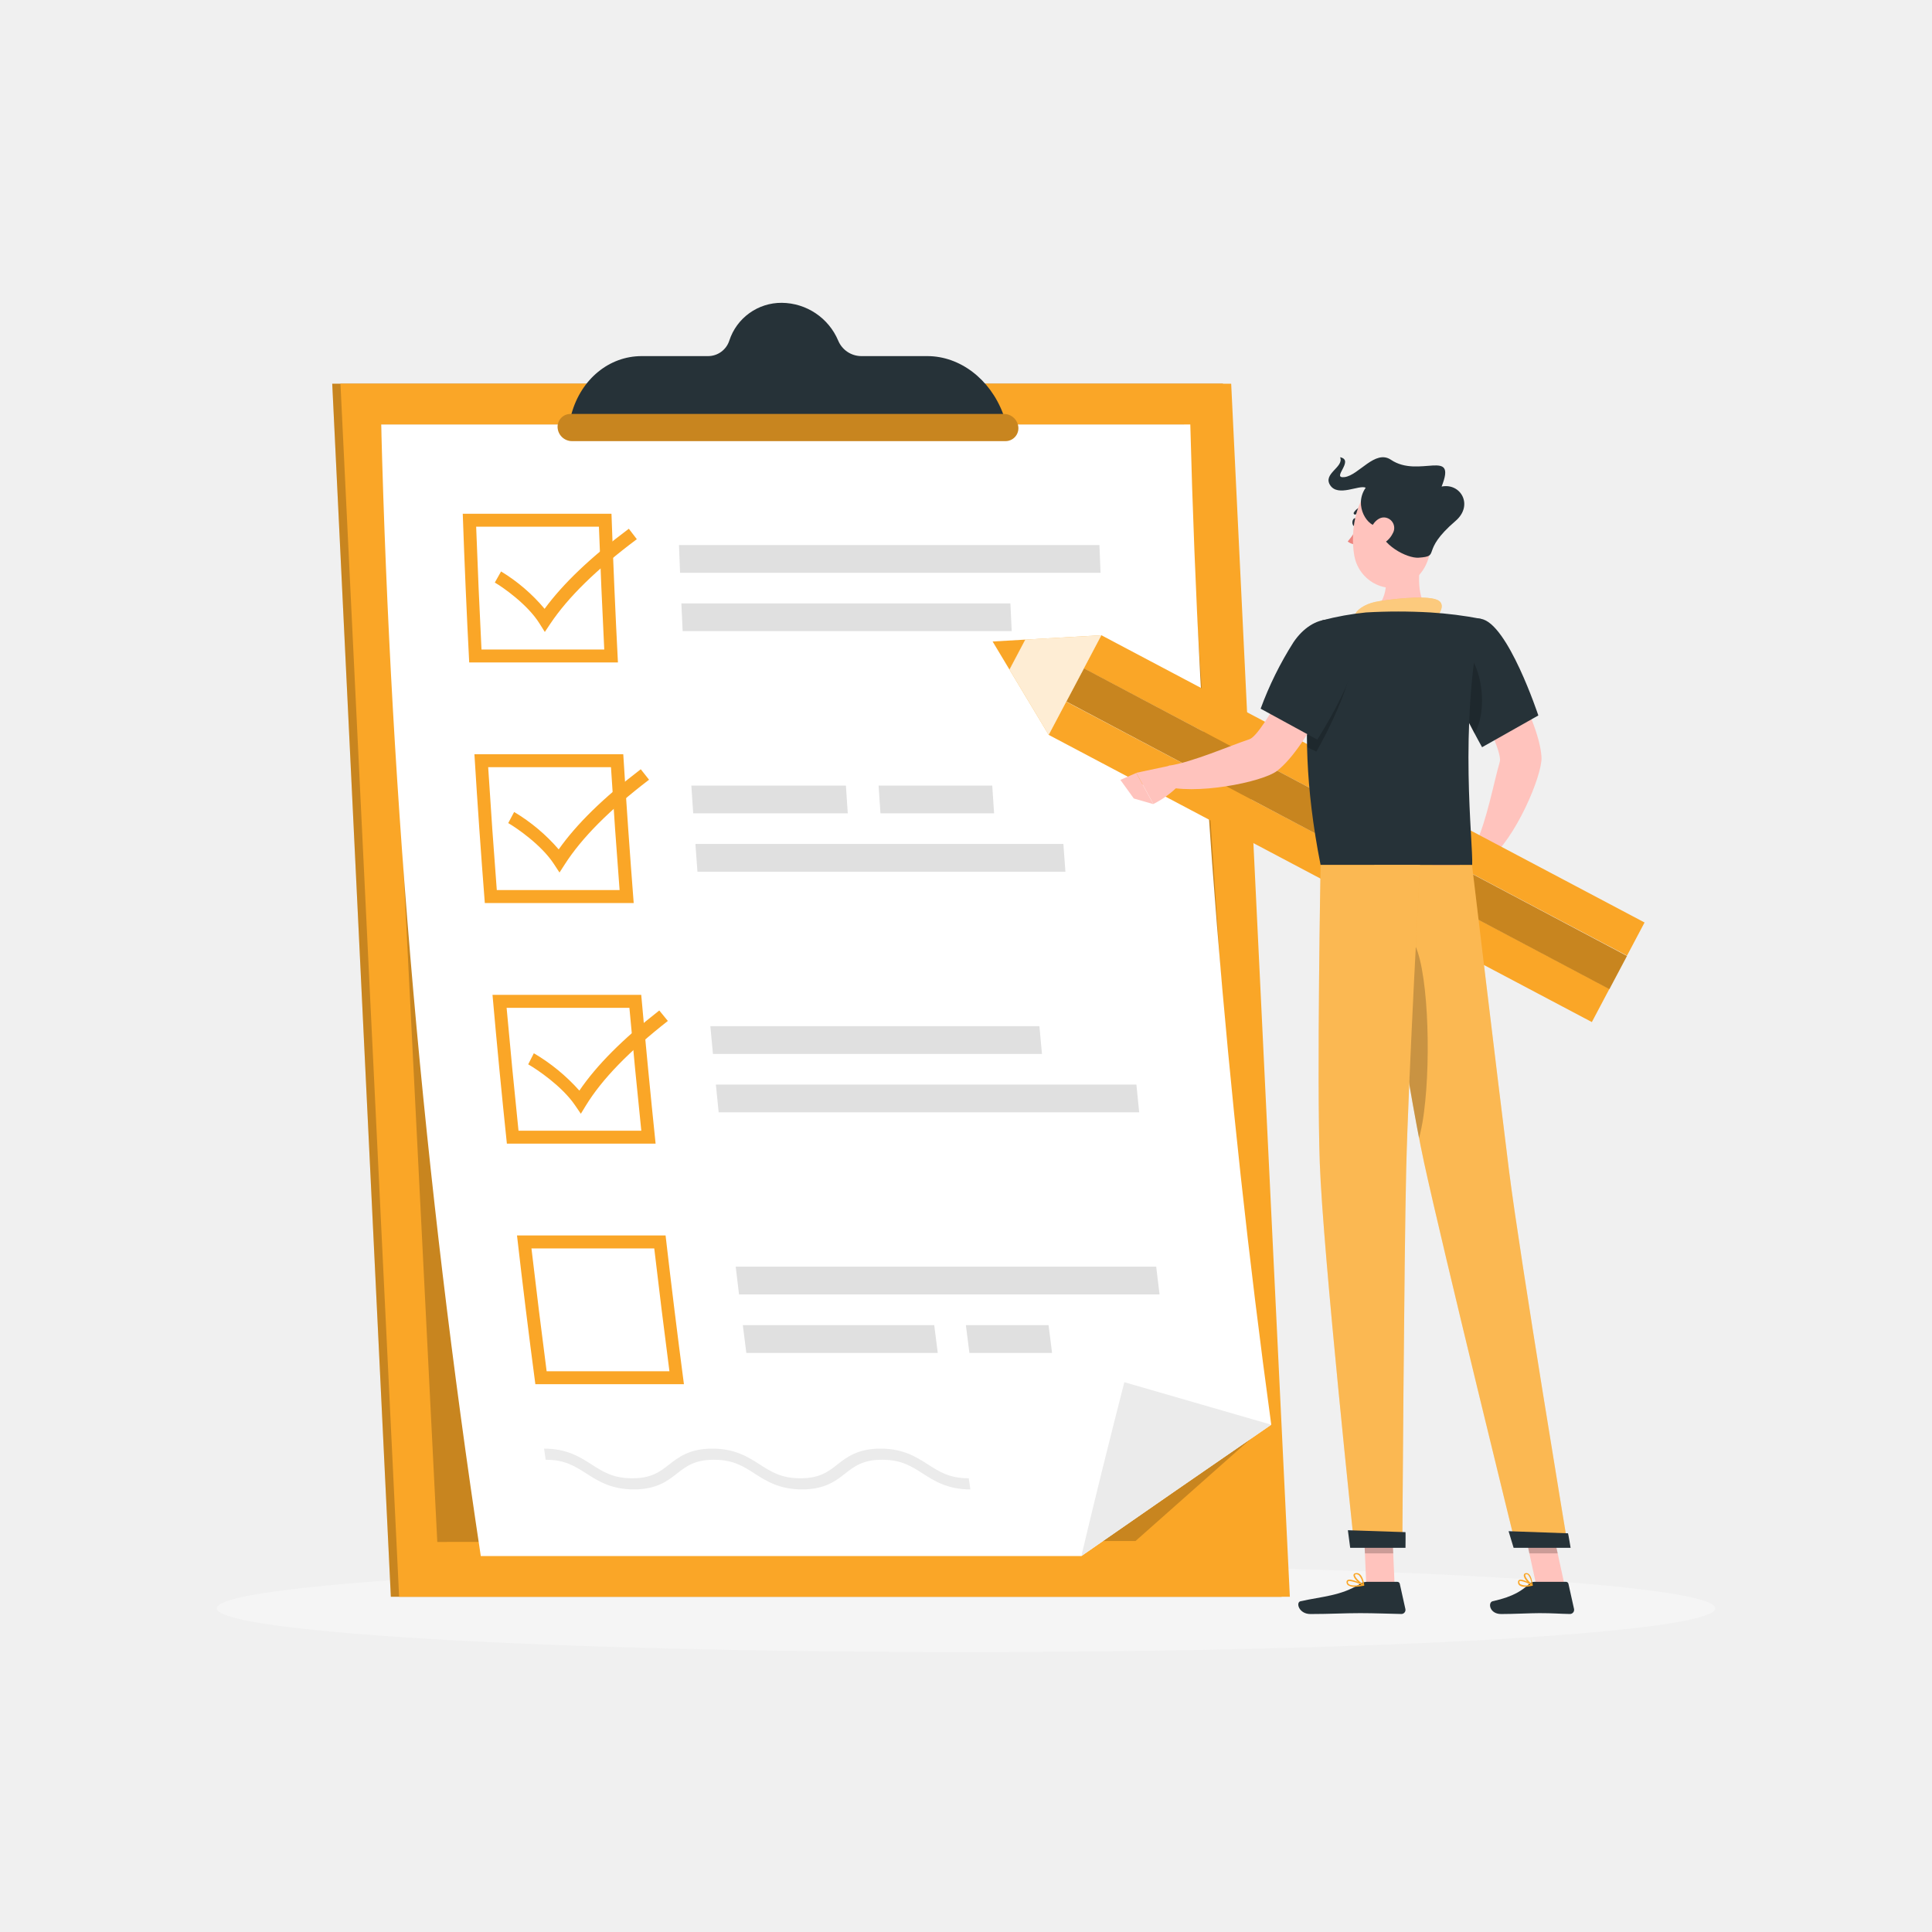
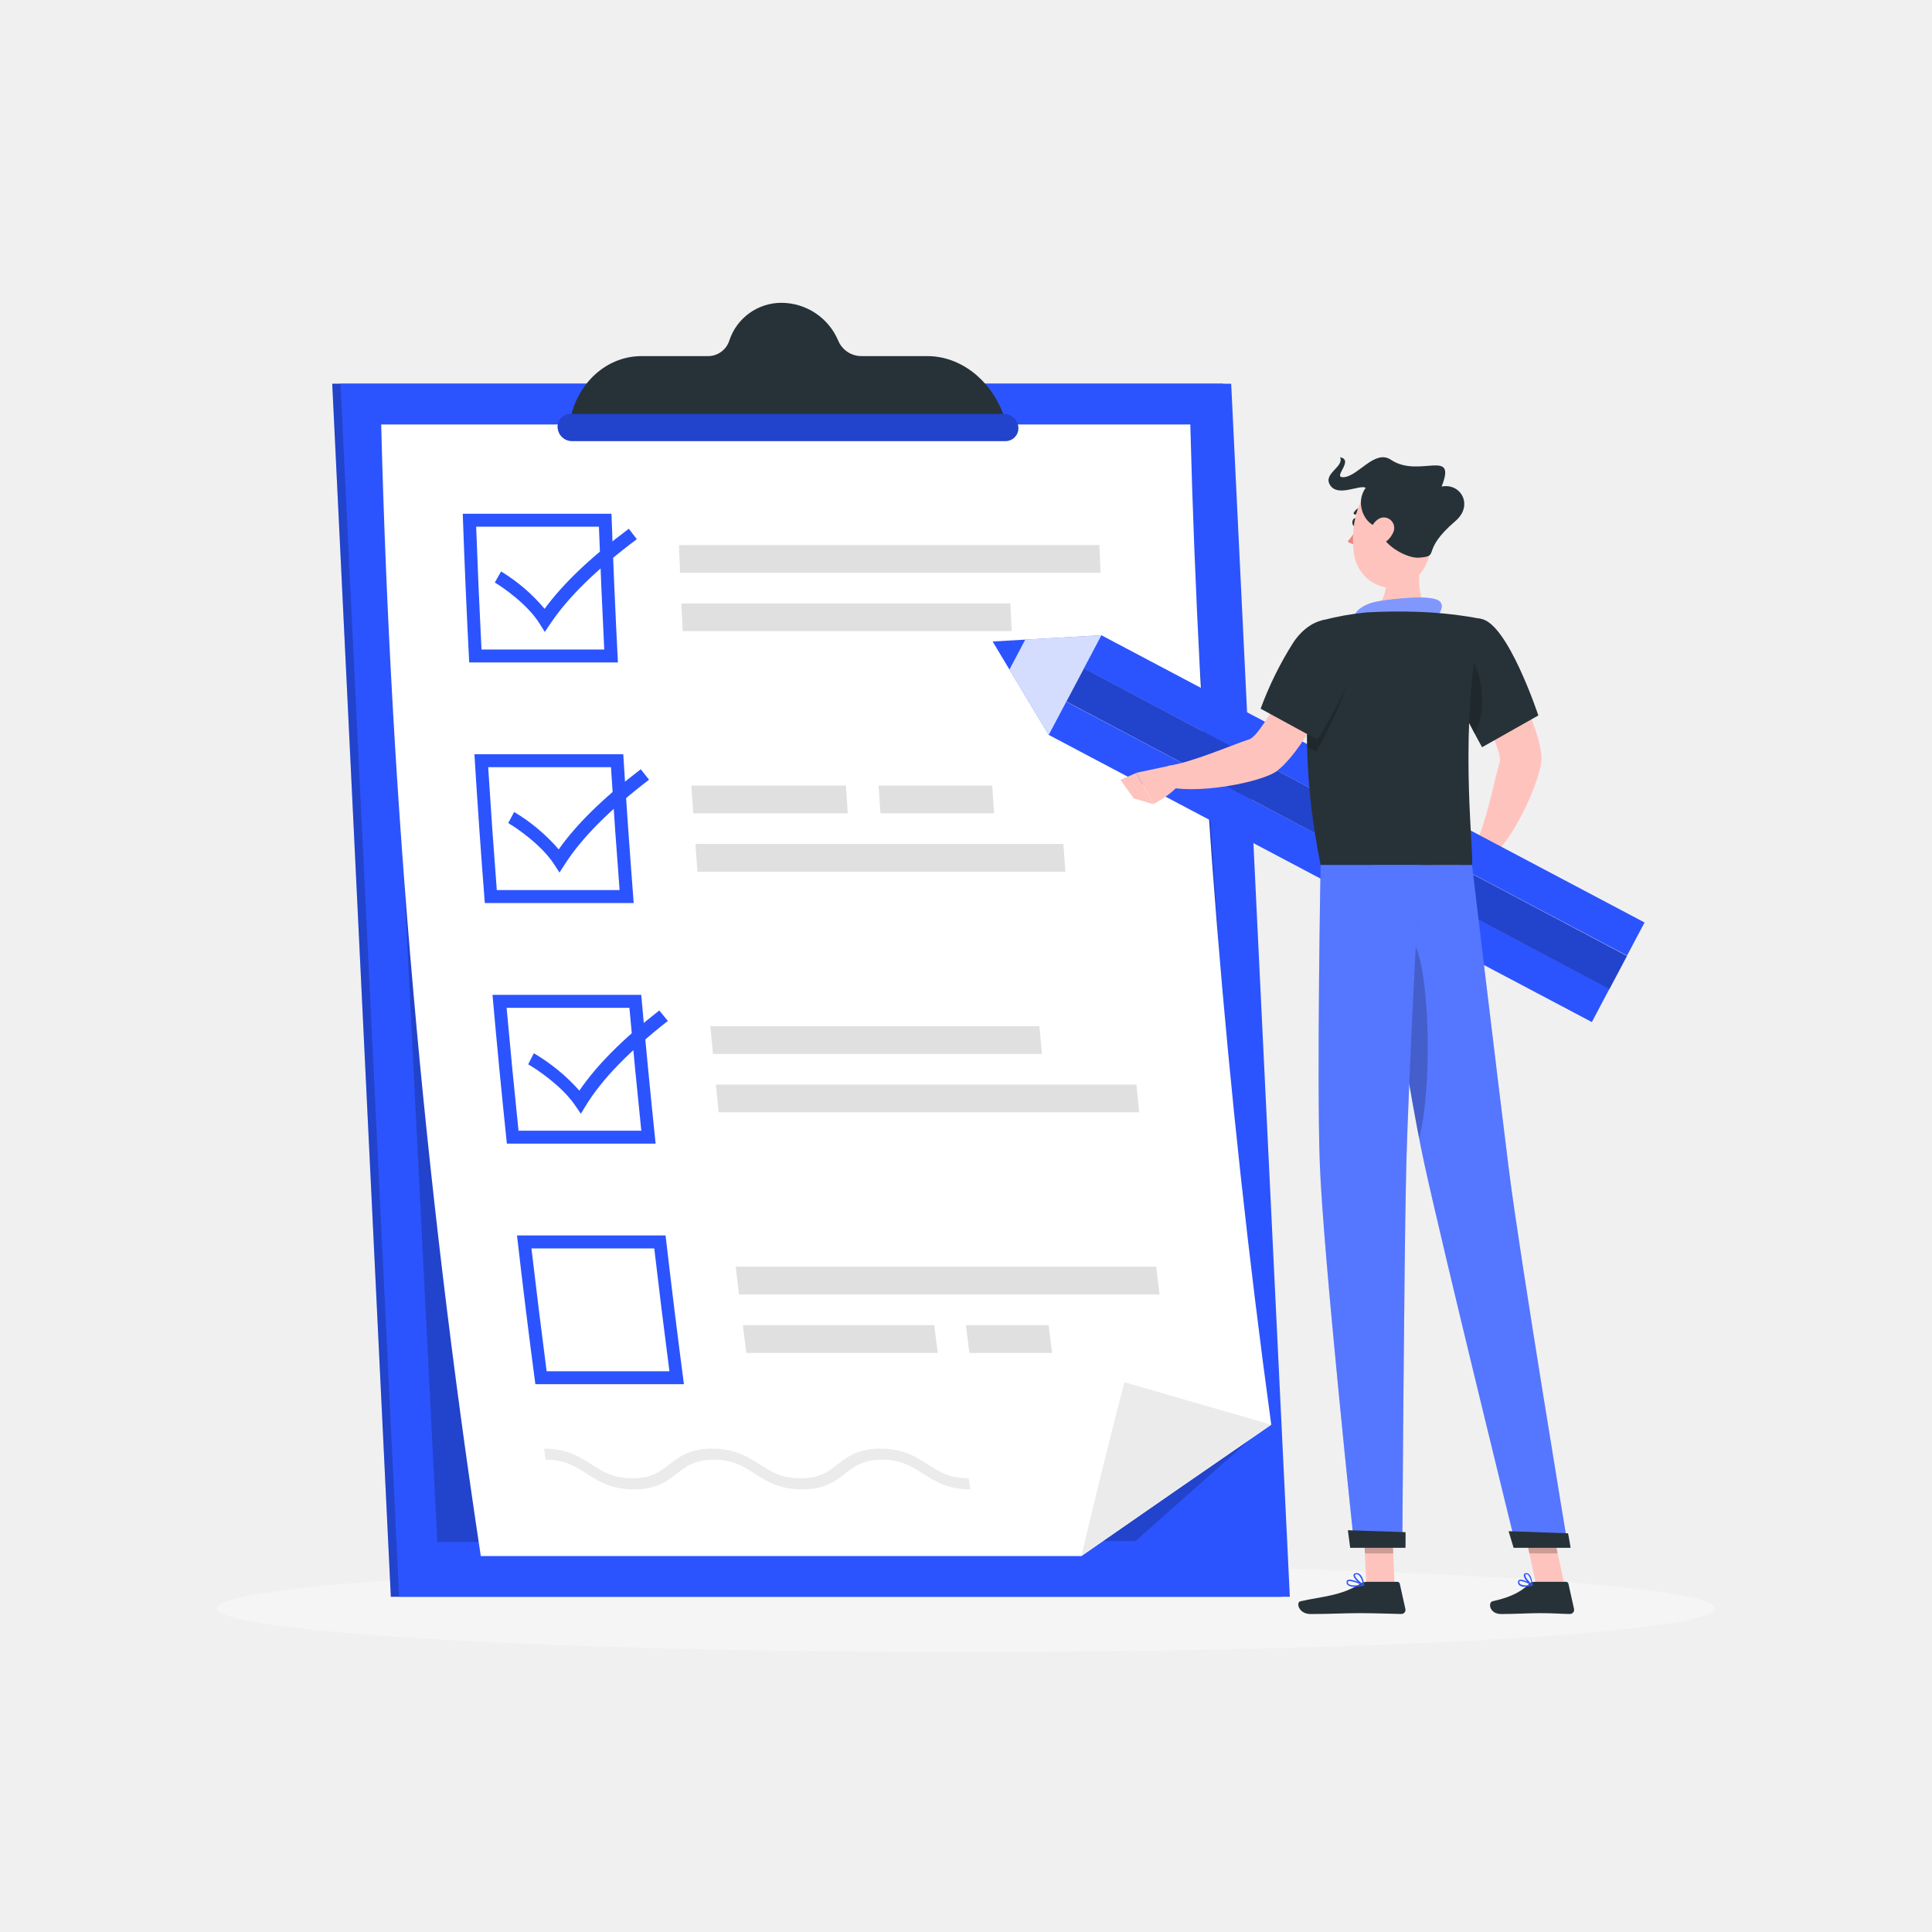
<svg xmlns="http://www.w3.org/2000/svg" viewBox="0 0 500 500">
-   <g id="freepik--Shadow--inject-1">
-     <ellipse id="freepik--path--inject-1" cx="250" cy="416.24" rx="193.89" ry="11.32" style="fill:#f5f5f5" />
+   <g id="freepik--Shadow--inject-115">
+     <ellipse id="freepik--path--inject-115" cx="250" cy="416.24" rx="193.89" ry="11.32" style="fill:#f5f5f5" />
  </g>
-   <g id="freepik--Checklist--inject-1">
-     <polygon points="316.5 99.3 85.98 99.3 101.15 413.24 331.67 413.24 316.5 99.3" style="fill:#FAA627" />
+   <g id="freepik--Checklist--inject-115">
+     <polygon points="316.5 99.3 85.98 99.3 101.15 413.24 331.67 413.24 316.5 99.3" style="fill:#2B54FE" />
    <polygon points="316.5 99.3 85.98 99.3 101.15 413.24 331.67 413.24 316.5 99.3" style="opacity:0.2" />
-     <polygon points="318.63 99.3 88.11 99.3 103.29 413.24 333.81 413.24 318.63 99.3" style="fill:#FAA627" />
+     <polygon points="318.63 99.3 88.11 99.3 103.29 413.24 333.81 413.24 318.63 99.3" style="fill:#2B54FE" />
    <polygon points="306.46 109.86 98.65 109.86 113.17 399.05 293.87 398.81 323.9 372.19 306.46 109.86" style="opacity:0.2" />
    <path d="M308.05,109.85A2354.69,2354.69,0,0,0,329,368.71q-24.7,17-49.15,34H124.43A2360.67,2360.67,0,0,1,98.65,109.85Z" style="fill:#fff" />
    <path d="M329,368.71q-24.7,17-49.15,34,5.34-22.5,11.13-45Z" style="fill:#ebebeb" />
-     <path d="M155,136.31q.59,15.88,1.38,31.78H124.61q-.8-15.9-1.38-31.78H155m3.24-3.35H119.76q.67,19.23,1.67,38.48h38.49q-1-19.24-1.67-38.48Z" style="fill:#FAA627" />
+     <path d="M155,136.31q.59,15.88,1.38,31.78H124.61q-.8-15.9-1.38-31.78H155m3.24-3.35H119.76q.67,19.23,1.67,38.48h38.49q-1-19.24-1.67-38.48Z" style="fill:#2B54FE" />
    <path d="M284.82,148.24H176c-.1-2.39-.19-4.79-.28-7.18H284.53C284.62,143.45,284.72,145.85,284.82,148.24Z" style="fill:#e0e0e0" />
    <path d="M261.83,163.34H176.67c-.11-2.4-.23-4.79-.33-7.18h85.15Q261.66,159.75,261.83,163.34Z" style="fill:#e0e0e0" />
-     <path d="M158.12,198.55q1,15.9,2.23,31.8H128.57q-1.23-15.9-2.23-31.8h31.78m3.14-3.35H122.78q1.18,19.25,2.69,38.5H164q-1.5-19.24-2.7-38.5Z" style="fill:#FAA627" />
+     <path d="M158.12,198.55q1,15.9,2.23,31.8H128.57q-1.23-15.9-2.23-31.8h31.78m3.14-3.35H122.78q1.18,19.25,2.69,38.5H164q-1.5-19.24-2.7-38.5Z" style="fill:#2B54FE" />
    <path d="M219.4,210.49h-40c-.16-2.4-.33-4.79-.48-7.19h40C219.07,205.7,219.23,208.09,219.4,210.49Z" style="fill:#e0e0e0" />
    <path d="M257.27,210.49H227.86c-.16-2.4-.33-4.79-.48-7.19h29.41C256.94,205.7,257.1,208.09,257.27,210.49Z" style="fill:#e0e0e0" />
    <path d="M275.73,225.6H180.5c-.18-2.4-.35-4.79-.53-7.19H275.2C275.38,220.81,275.55,223.2,275.73,225.6Z" style="fill:#e0e0e0" />
-     <path d="M162.89,260.82q1.43,15.9,3.08,31.8H134.19q-1.65-15.9-3.08-31.8h31.78m3.06-3.35H127.46q1.7,19.26,3.72,38.51h38.49q-2-19.26-3.72-38.51Z" style="fill:#FAA627" />
+     <path d="M162.89,260.82q1.43,15.9,3.08,31.8H134.19q-1.65-15.9-3.08-31.8h31.78m3.06-3.35H127.46q1.7,19.26,3.72,38.51h38.49q-2-19.26-3.72-38.51Z" style="fill:#2B54FE" />
    <path d="M294.1,280.69H185.27l.72,7.18H294.82Z" style="fill:#e0e0e0" />
    <path d="M269,265.58H183.84c.22,2.39.44,4.79.67,7.18h85.15C269.44,270.37,269.21,268,269,265.58Z" style="fill:#e0e0e0" />
-     <path d="M169.32,323.09q1.86,15.9,3.93,31.79H141.47q-2.07-15.88-3.93-31.79h31.78m3-3.35H133.8Q136,339,138.55,358.23H177q-2.53-19.23-4.75-38.49Z" style="fill:#FAA627" />
+     <path d="M169.32,323.09q1.86,15.9,3.93,31.79H141.47q-2.07-15.88-3.93-31.79h31.78m3-3.35H133.8Q136,339,138.55,358.23H177q-2.53-19.23-4.75-38.49Z" style="fill:#2B54FE" />
    <path d="M300.09,335H191.26c-.29-2.4-.58-4.79-.86-7.19H299.22C299.51,330.24,299.79,332.63,300.09,335Z" style="fill:#e0e0e0" />
    <path d="M242.69,350.13H193.15c-.31-2.39-.61-4.79-.91-7.18h49.54C242.08,345.34,242.38,347.74,242.69,350.13Z" style="fill:#e0e0e0" />
    <path d="M272.27,350.13H250.88c-.31-2.39-.61-4.79-.91-7.18h21.39C271.66,345.34,272,347.74,272.27,350.13Z" style="fill:#e0e0e0" />
-     <path d="M141,163.55l-1.41-2.24c-3.08-4.9-9.36-9.27-11.53-10.55l1.62-2.87a45.5,45.5,0,0,1,11.26,9.67c4.84-6.59,12-13.4,21.8-20.72l2.07,2.7c-10.46,7.83-17.78,15-22.4,21.9Z" style="fill:#FAA627" />
-     <path d="M144.8,225.81l-1.47-2.24c-3.2-4.9-9.6-9.28-11.8-10.56l1.53-2.87a47,47,0,0,1,11.53,9.68c4.66-6.6,11.63-13.41,21.24-20.74.71.9,1.43,1.8,2.14,2.71-10.25,7.84-17.38,15-21.81,21.91C145.7,224.4,145.25,225.11,144.8,225.81Z" style="fill:#FAA627" />
-     <path d="M150.32,288.24,148.79,286c-3.34-4.9-9.86-9.28-12.09-10.55.48-1,1-1.92,1.46-2.87a49.09,49.09,0,0,1,11.78,9.67c4.49-6.6,11.28-13.4,20.68-20.74l2.22,2.71c-10,7.84-17,15-21.23,21.91Z" style="fill:#FAA627" />
+     <path d="M141,163.55l-1.41-2.24c-3.08-4.9-9.36-9.27-11.53-10.55l1.62-2.87a45.5,45.5,0,0,1,11.26,9.67c4.84-6.59,12-13.4,21.8-20.72l2.07,2.7c-10.46,7.83-17.78,15-22.4,21.9Z" style="fill:#2B54FE" />
+     <path d="M144.8,225.81l-1.47-2.24c-3.2-4.9-9.6-9.28-11.8-10.56l1.53-2.87a47,47,0,0,1,11.53,9.68c4.66-6.6,11.63-13.41,21.24-20.74.71.9,1.43,1.8,2.14,2.71-10.25,7.84-17.38,15-21.81,21.91C145.7,224.4,145.25,225.11,144.8,225.81Z" style="fill:#2B54FE" />
+     <path d="M150.32,288.24,148.79,286c-3.34-4.9-9.86-9.28-12.09-10.55.48-1,1-1.92,1.46-2.87a49.09,49.09,0,0,1,11.78,9.67c4.49-6.6,11.28-13.4,20.68-20.74l2.22,2.71c-10,7.84-17,15-21.23,21.91Z" style="fill:#2B54FE" />
    <path d="M251.13,385.46c-5.9,0-9.3-2.18-12.3-4.1s-5.58-3.58-10.56-3.58-7.2,1.74-9.55,3.58-5.23,4.1-11.13,4.1-9.3-2.18-12.29-4.1-5.57-3.58-10.56-3.58-7.2,1.74-9.55,3.58-5.23,4.1-11.12,4.1-9.3-2.18-12.3-4.1-5.57-3.58-10.56-3.58c-.13-1-.27-1.92-.4-2.88,5.9,0,9.29,2.18,12.29,4.1s5.57,3.58,10.55,3.58,7.2-1.74,9.55-3.58,5.24-4.1,11.14-4.1,9.28,2.18,12.28,4.1,5.58,3.58,10.56,3.58,7.2-1.74,9.55-3.58,5.24-4.1,11.14-4.1,9.29,2.18,12.29,4.1,5.57,3.58,10.56,3.58C250.85,383.54,251,384.5,251.13,385.46Z" style="fill:#ebebeb" />
    <path d="M259.59,107.07c-3.38-9-11.19-14.91-19.59-14.91H222.88a6.51,6.51,0,0,1-5.95-4,16,16,0,0,0-14.57-9.79,14.17,14.17,0,0,0-13.62,9.79,5.78,5.78,0,0,1-5.57,4H166.06c-8.41,0-15.65,5.94-18.15,14.91l-1,3.57h114Z" style="fill:#263238" />
-     <path d="M260.2,114.16H148a3.74,3.74,0,0,1-3.69-3.52h0a3.33,3.33,0,0,1,3.35-3.51H259.86a3.74,3.74,0,0,1,3.69,3.51h0A3.33,3.33,0,0,1,260.2,114.16Z" style="fill:#FAA627" />
+     <path d="M260.2,114.16H148a3.74,3.74,0,0,1-3.69-3.52h0a3.33,3.33,0,0,1,3.35-3.51H259.86a3.74,3.74,0,0,1,3.69,3.51h0A3.33,3.33,0,0,1,260.2,114.16Z" style="fill:#2B54FE" />
    <path d="M260.2,114.16H148a3.74,3.74,0,0,1-3.69-3.52h0a3.33,3.33,0,0,1,3.35-3.51H259.86a3.74,3.74,0,0,1,3.69,3.51h0A3.33,3.33,0,0,1,260.2,114.16Z" style="opacity:0.2" />
  </g>
-   <g id="freepik--Character--inject-1">
+   <g id="freepik--Character--inject-115">
    <polygon points="360.92 410.23 353.59 410.23 352.86 393.26 360.19 393.26 360.92 410.23" style="fill:#ffc3bd" />
    <polygon points="404.91 410.23 397.58 410.23 393.9 393.26 401.22 393.26 404.91 410.23" style="fill:#ffc3bd" />
    <path d="M397.06,409.38h8.23a.63.63,0,0,1,.62.5l1.45,6.52a1.08,1.08,0,0,1-1.07,1.3c-2.87-.05-4.27-.22-7.89-.22-2.23,0-6.82.23-9.89.23s-3.48-3-2.22-3.31c5.65-1.24,7.77-2.94,9.58-4.57A1.8,1.8,0,0,1,397.06,409.38Z" style="fill:#263238" />
    <path d="M353.64,409.38h8a.63.63,0,0,1,.62.5l1.45,6.52a1.06,1.06,0,0,1-1,1.3c-2.89-.05-7.06-.22-10.69-.22-4.24,0-7.9.23-12.88.23-3,0-3.84-3-2.58-3.31,5.73-1.26,10.41-1.39,15.36-4.45A3.44,3.44,0,0,1,353.64,409.38Z" style="fill:#263238" />
    <path d="M368,142.92c-1,5.36-1.58,12,2.17,15.58,0,0-2.15,5.44-12.11,5.44-9.1,0-4.54-5.44-4.54-5.44,6-1.43,5.66-8.82,4.62-13Z" style="fill:#ffc3bd" />
-     <path d="M350.66,159.25c.2-1.33,2.54-2.88,5.2-3.46s12.88-1.87,16-.58-.54,5.11-.54,5.11Z" style="fill:#FAA627" />
+     <path d="M350.66,159.25c.2-1.33,2.54-2.88,5.2-3.46s12.88-1.87,16-.58-.54,5.11-.54,5.11Z" style="fill:#2B54FE" />
    <path d="M350.66,159.25c.2-1.33,2.54-2.88,5.2-3.46s12.88-1.87,16-.58-.54,5.11-.54,5.11Z" style="fill:#fff;opacity:0.4" />
    <polygon points="352.86 393.27 353.24 402.01 360.57 402.01 360.19 393.27 352.86 393.27" style="opacity:0.2" />
    <polygon points="401.23 393.27 393.9 393.27 395.8 402.01 403.13 402.01 401.23 393.27" style="opacity:0.2" />
    <path d="M385.35,165.1,376.52,171s12.68,22.55,11.62,26.16c-1.45,4.92-3.47,15.67-6.22,21.13.36,1.18,2.19,3.87,3.21,4.33,7-5.32,14.07-22,13.81-26.67C398.33,185.36,385.35,165.1,385.35,165.1Z" style="fill:#ffc3bd" />
    <path d="M381.92,218.31l-7-.54,3.67,7.71s6.11.27,7.13-4.4Z" style="fill:#b55b52" />
-     <polygon points="416.52 255.91 415.93 257.02 411.97 264.51 271.39 190.18 275.93 181.58 416.52 255.91" style="fill:#FAA627" />
-     <polygon points="425.61 238.74 422.71 244.22 421.07 247.32 280.48 172.99 285.02 164.39 425.61 238.74" style="fill:#FAA627" />
-     <rect x="343.64" y="134.94" width="9.72" height="159.03" transform="translate(-4.12 422.06) rotate(-62.09)" style="fill:#FAA627" />
+     <polygon points="416.52 255.91 415.93 257.02 411.97 264.51 271.39 190.18 275.93 181.58 416.52 255.91" style="fill:#2B54FE" />
+     <polygon points="425.61 238.74 422.71 244.22 421.07 247.32 280.48 172.99 285.02 164.39 425.61 238.74" style="fill:#2B54FE" />
+     <rect x="343.64" y="134.94" width="9.72" height="159.03" transform="translate(-4.12 422.06) rotate(-62.09)" style="fill:#2B54FE" />
    <rect x="343.64" y="134.94" width="9.72" height="159.03" transform="translate(-4.12 422.06) rotate(-62.09)" style="opacity:0.2" />
-     <polygon points="265.33 165.53 261.24 173.27 271.39 190.18 285.02 164.4 265.33 165.53" style="fill:#FAA627" />
+     <polygon points="265.33 165.53 261.24 173.27 271.39 190.18 285.02 164.4 265.33 165.53" style="fill:#2B54FE" />
    <polygon points="265.33 165.53 261.24 173.27 271.39 190.18 285.02 164.4 265.33 165.53" style="fill:#fff;opacity:0.8" />
-     <polygon points="256.89 166.02 261.24 173.27 265.33 165.53 256.89 166.02" style="fill:#FAA627" />
+     <polygon points="256.89 166.02 261.24 173.27 265.33 165.53 256.89 166.02" style="fill:#2B54FE" />
    <polygon points="369.29 221.28 372.95 228.1 378.62 225.48 374.95 217.77 369.29 221.28" style="fill:#b55b52" />
    <path d="M383.25,160.16c6.93,1,14.87,25,14.87,25l-14.56,8.22S377.15,182,374,173.5C370.68,164.61,375.82,159.08,383.25,160.16Z" style="fill:#263238" />
    <path d="M379.22,168.39c-3.15-2.88-1.22,9.45.28,17.34.77,1.54,1.5,2.94,2.12,4.11C385.13,183.64,383.56,172.36,379.22,168.39Z" style="opacity:0.2" />
    <path d="M342.21,160.54s-8.65,22.12-.44,63.32H381c.27-6-3.51-35.36,2.29-63.7a102,102,0,0,0-13.12-1.66,144.4,144.4,0,0,0-16.65,0A73,73,0,0,0,342.21,160.54Z" style="fill:#263238" />
    <path d="M348.24,170.82l-9.88-3.91s-11.38,23.23-15,24.4c-4.87,1.6-14.87,6-20.93,6.86-.76,1-1.94,4-1.75,5.1,8.35,2.73,26.12-.89,29.8-3.75C338.92,193,348.24,170.82,348.24,170.82Z" style="fill:#ffc3bd" />
    <path d="M349.35,168.18c-1.63-3.76-4.75-5.33-8-4.78-1.26,4.61-3.39,14.74-3,30l2.33,1.12S352.14,174.61,349.35,168.18Z" style="opacity:0.2" />
    <path d="M350.91,165.55c2.46,6.56-10,25.86-10,25.86l-14.66-8a89.48,89.48,0,0,1,8.47-17.15C339.87,158.57,348.2,158.36,350.91,165.55Z" style="fill:#263238" />
    <path d="M302.79,198.15,294.07,200l4.42,8.07a24.13,24.13,0,0,0,6.55-4.78Z" style="fill:#ffc3bd" />
    <polygon points="289.95 201.83 293.43 206.65 298.49 208.11 294.07 200.04 289.95 201.83" style="fill:#ffc3bd" />
    <path d="M351.38,135.21c0,.59-.37,1-.76,1s-.67-.52-.63-1.11.37-1,.76-1S351.42,134.62,351.38,135.21Z" style="fill:#263238" />
    <path d="M351.9,135.26a21.08,21.08,0,0,1-3.11,4.88,3.39,3.39,0,0,0,2.79.69Z" style="fill:#ed847e" />
    <path d="M350.63,133.17a.47.47,0,0,1-.15-.06.34.34,0,0,1-.1-.48,3.48,3.48,0,0,1,2.71-1.64.37.37,0,0,1,.35.35.35.35,0,0,1-.35.35h0A2.74,2.74,0,0,0,351,133,.35.35,0,0,1,350.63,133.17Z" style="fill:#263238" />
    <path d="M371.26,134.7c-.86,7.22-1,11.48-4.87,15-5.83,5.28-14.58,1.45-15.9-5.89-1.18-6.6.43-17.29,7.69-19.77A9.92,9.92,0,0,1,371.26,134.7Z" style="fill:#ffc3bd" />
    <path d="M356.71,136.11c-2.53.5-6.57-5.12-3.27-9.89-1.67-.83-7.12,2.45-9.17-.61s3.64-4.69,2.55-7.28c3.86.79-2.5,5.61,1.17,5.14s7.9-7.25,12-4.47c7.25,4.87,17.13-3.25,13.1,6.92,4.94-1,8.32,4.84,3.61,8.89-9.39,8.05-3.61,9.11-9.56,9.52C364.16,144.55,357.23,141,356.71,136.11Z" style="fill:#263238" />
    <path d="M360.46,138a6,6,0,0,1-3.49,3.09c-2,.69-3.15-1.1-2.68-3.07.42-1.78,2-4.28,4.07-4.1A2.73,2.73,0,0,1,360.46,138Z" style="fill:#ffc3bd" />
-     <path d="M355.67,223.86s8.32,56,12.88,77c5,23,23.83,99.49,23.83,99.49H405.8s-12.41-74.66-15.27-97.41c-3.09-24.68-9.57-79.05-9.57-79.05Z" style="fill:#FAA627" />
+     <path d="M355.67,223.86s8.32,56,12.88,77c5,23,23.83,99.49,23.83,99.49H405.8s-12.41-74.66-15.27-97.41c-3.09-24.68-9.57-79.05-9.57-79.05Z" style="fill:#2B54FE" />
    <path d="M355.67,223.86s8.32,56,12.88,77c5,23,23.83,99.49,23.83,99.49H405.8s-12.41-74.66-15.27-97.41c-3.09-24.68-9.57-79.05-9.57-79.05Z" style="fill:#fff;opacity:0.2" />
    <path d="M365.55,243.44c-.62-.88-1.18-1.18-1.7-1l-.11,0a1.46,1.46,0,0,0-.33.2,2,2,0,0,0-.29.29l-.16.2-.21.33a6.43,6.43,0,0,0-.45.91c-.08.19-.16.39-.23.59s-.18.51-.26.79-.23.76-.34,1.17c0,.11-.05.21-.08.32s-.11.46-.16.69-.09.4-.13.6c-.09.39-.17.8-.25,1.22s-.17.91-.25,1.38c0,.16-.05.32-.08.49-.1.6-.19,1.21-.28,1.84h0c2.22,13.94,4.86,29.92,7,41.07.1-.36.21-.74.3-1.15a52,52,0,0,0,1-5.64C370.43,273.37,369.56,249.17,365.55,243.44Z" style="opacity:0.2" />
-     <path d="M341.77,223.86s-1,54.78-.21,77.13c.83,23.24,8.95,99.33,8.95,99.33h12.41s.45-74.74,1-97.56c.6-24.88,3.6-78.9,3.6-78.9Z" style="fill:#FAA627" />
+     <path d="M341.77,223.86s-1,54.78-.21,77.13c.83,23.24,8.95,99.33,8.95,99.33h12.41s.45-74.74,1-97.56c.6-24.88,3.6-78.9,3.6-78.9Z" style="fill:#2B54FE" />
    <path d="M341.77,223.86s-1,54.78-.21,77.13c.83,23.24,8.95,99.33,8.95,99.33h12.41s.45-74.74,1-97.56c.6-24.88,3.6-78.9,3.6-78.9Z" style="fill:#fff;opacity:0.2" />
    <path d="M363.74,396.52c.05,0,0,4.05,0,4.05H349.43l-.6-4.55Z" style="fill:#263238" />
    <path d="M405.8,396.82c.06,0,.67,3.75.67,3.75H391.72l-1.3-4.3Z" style="fill:#263238" />
-     <path d="M394.64,410.66a2.2,2.2,0,0,1-1.41-.37,1,1,0,0,1-.36-.92.57.57,0,0,1,.29-.49c.81-.41,3.18,1,3.45,1.2a.18.18,0,0,1,.07.18.17.17,0,0,1-.13.14A8.82,8.82,0,0,1,394.64,410.66Zm-1.09-1.51a.53.53,0,0,0-.23,0,.22.22,0,0,0-.11.2.71.71,0,0,0,.24.63,3.5,3.5,0,0,0,2.6.14A7,7,0,0,0,393.55,409.15Z" style="fill:#FAA627" />
-     <path d="M396.51,410.41a.13.13,0,0,1-.08,0c-.76-.41-2.22-2-2.07-2.83a.56.56,0,0,1,.55-.45.91.91,0,0,1,.74.22c.85.69,1,2.81,1,2.9a.21.21,0,0,1-.08.16A.17.17,0,0,1,396.51,410.41Zm-1.48-3H395c-.23,0-.25.13-.26.18-.09.48.84,1.69,1.6,2.26a4.14,4.14,0,0,0-.87-2.29A.57.57,0,0,0,395,407.43Z" style="fill:#FAA627" />
-     <path d="M350.59,410.66a2.75,2.75,0,0,1-1.78-.45,1,1,0,0,1-.32-.84.52.52,0,0,1,.28-.46c.89-.5,3.84,1,4.17,1.17a.16.16,0,0,1,.09.18.16.16,0,0,1-.14.14A11.86,11.86,0,0,1,350.59,410.66Zm-1.33-1.51a.73.73,0,0,0-.32.06.22.22,0,0,0-.11.19.61.61,0,0,0,.21.55c.45.4,1.66.47,3.28.2A9.64,9.64,0,0,0,349.26,409.15Z" style="fill:#FAA627" />
-     <path d="M352.86,410.41l-.07,0c-.89-.4-2.64-2-2.5-2.81,0-.19.17-.44.64-.48a1.25,1.25,0,0,1,1,.29c.93.77,1.12,2.74,1.13,2.83a.15.15,0,0,1-.07.15A.18.18,0,0,1,352.86,410.41Zm-1.79-3H351c-.31,0-.33.15-.34.2-.08.49,1.11,1.74,2,2.28a4,4,0,0,0-1-2.26A1,1,0,0,0,351.07,407.43Z" style="fill:#FAA627" />
+     <path d="M394.64,410.66a2.2,2.2,0,0,1-1.41-.37,1,1,0,0,1-.36-.92.57.57,0,0,1,.29-.49c.81-.41,3.18,1,3.45,1.2a.18.18,0,0,1,.07.18.17.17,0,0,1-.13.14A8.82,8.82,0,0,1,394.64,410.66Zm-1.09-1.51a.53.53,0,0,0-.23,0,.22.22,0,0,0-.11.2.71.71,0,0,0,.24.63,3.5,3.5,0,0,0,2.6.14A7,7,0,0,0,393.55,409.15Z" style="fill:#2B54FE" />
+     <path d="M396.51,410.41a.13.13,0,0,1-.08,0c-.76-.41-2.22-2-2.07-2.83a.56.56,0,0,1,.55-.45.91.91,0,0,1,.74.22c.85.69,1,2.81,1,2.9a.21.21,0,0,1-.08.16A.17.17,0,0,1,396.51,410.41Zm-1.48-3H395c-.23,0-.25.13-.26.18-.09.48.84,1.69,1.6,2.26a4.14,4.14,0,0,0-.87-2.29A.57.57,0,0,0,395,407.43Z" style="fill:#2B54FE" />
+     <path d="M350.59,410.66a2.75,2.75,0,0,1-1.78-.45,1,1,0,0,1-.32-.84.52.52,0,0,1,.28-.46c.89-.5,3.84,1,4.17,1.17a.16.16,0,0,1,.09.18.16.16,0,0,1-.14.14A11.86,11.86,0,0,1,350.59,410.66Zm-1.33-1.51a.73.73,0,0,0-.32.06.22.22,0,0,0-.11.19.61.61,0,0,0,.21.55c.45.4,1.66.47,3.28.2A9.64,9.64,0,0,0,349.26,409.15Z" style="fill:#2B54FE" />
+     <path d="M352.86,410.41l-.07,0c-.89-.4-2.64-2-2.5-2.81,0-.19.17-.44.64-.48a1.25,1.25,0,0,1,1,.29c.93.77,1.12,2.74,1.13,2.83a.15.15,0,0,1-.07.15A.18.18,0,0,1,352.86,410.41Zm-1.79-3H351c-.31,0-.33.15-.34.2-.08.49,1.11,1.74,2,2.28a4,4,0,0,0-1-2.26A1,1,0,0,0,351.07,407.43Z" style="fill:#2B54FE" />
  </g>
</svg>
